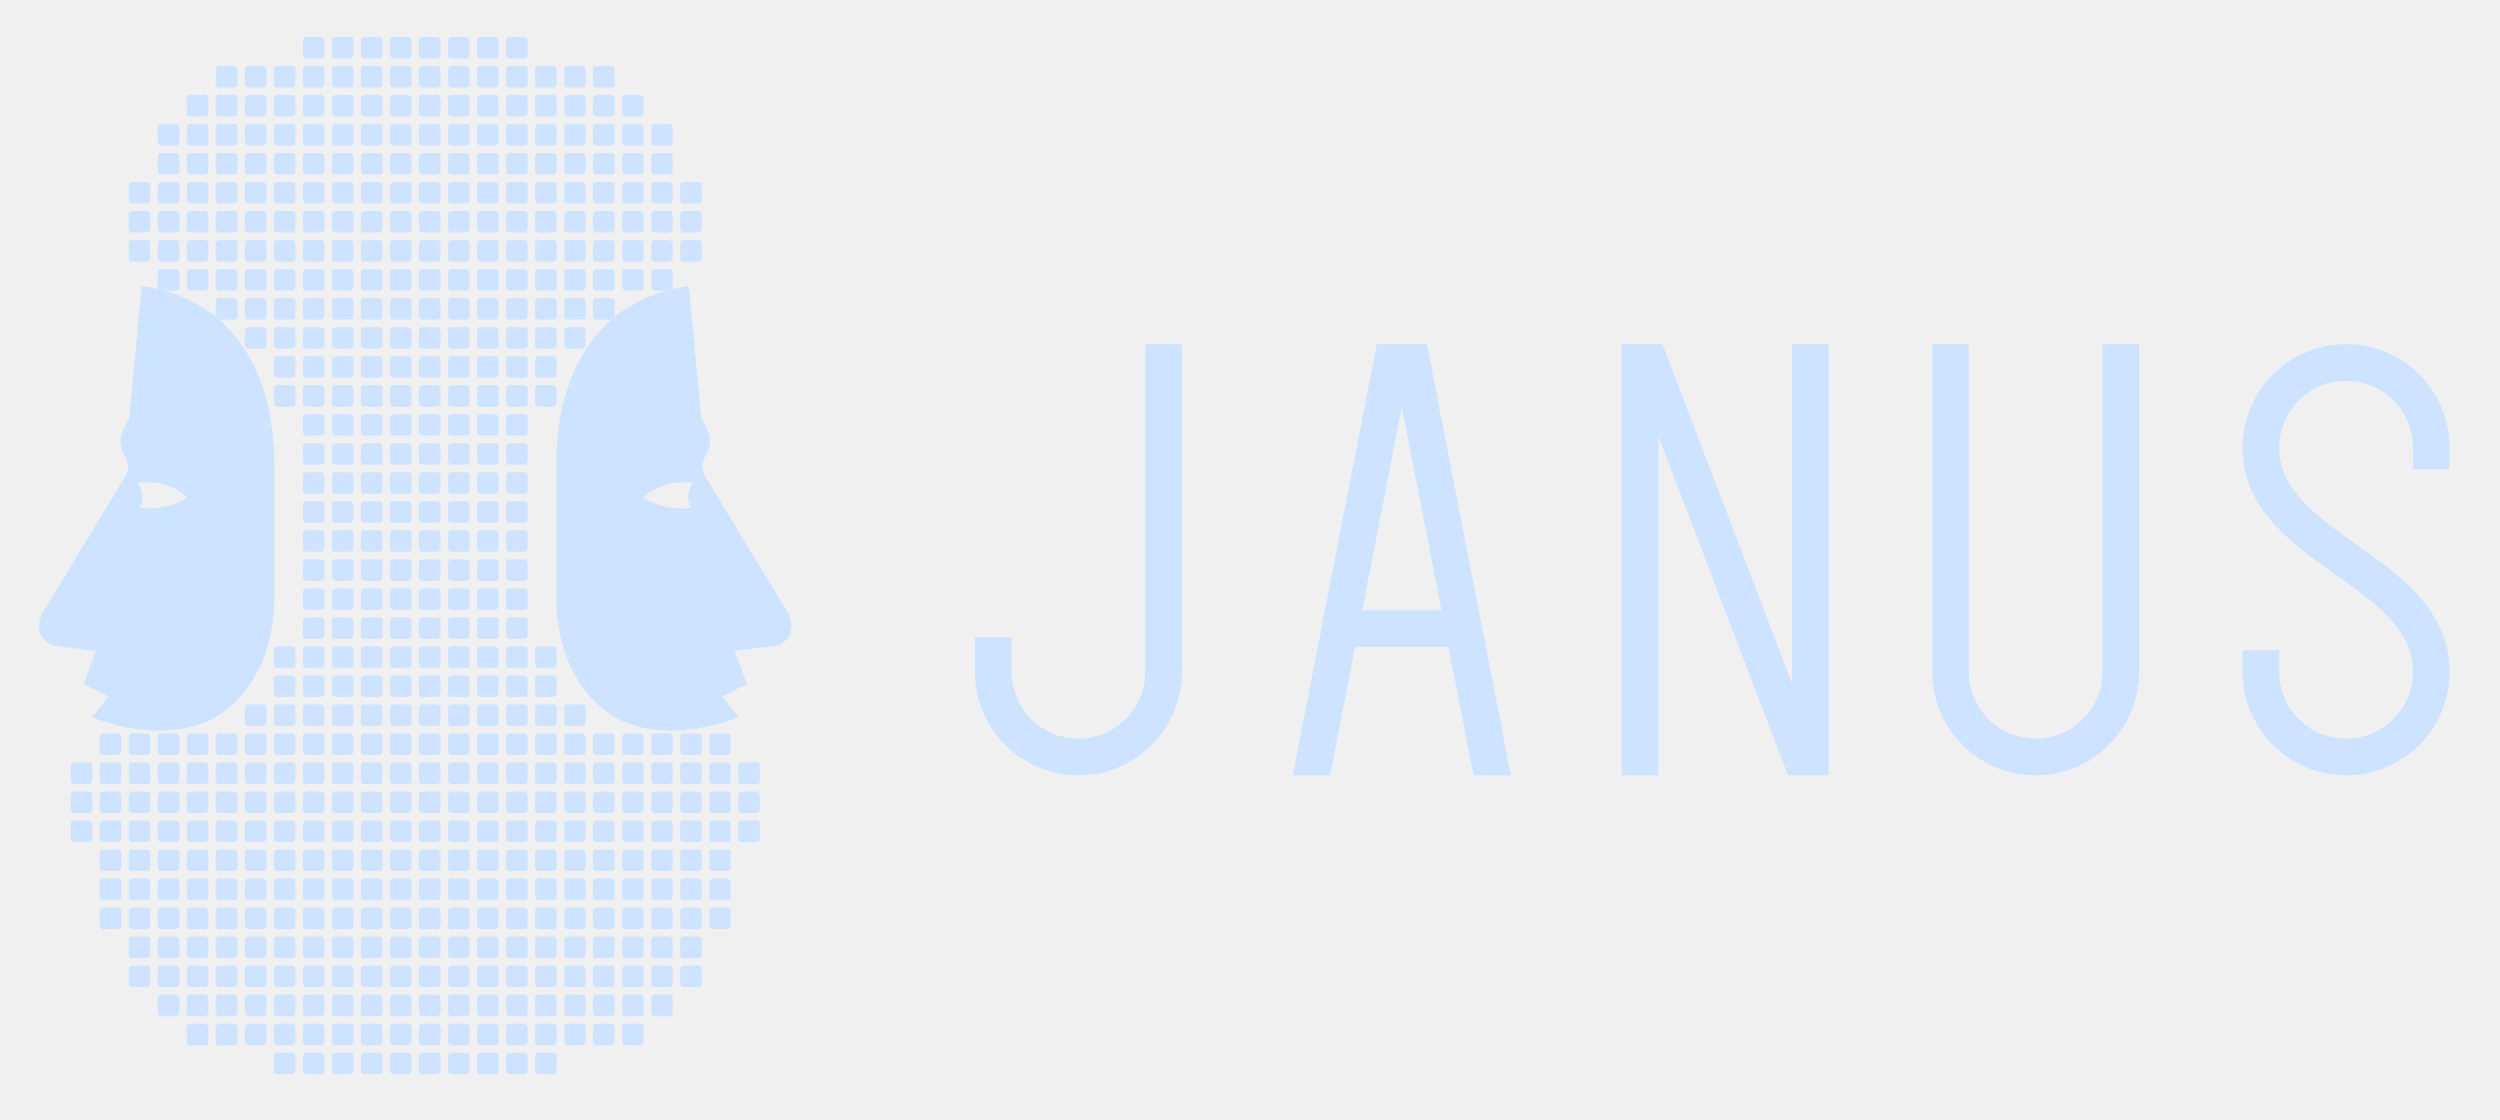
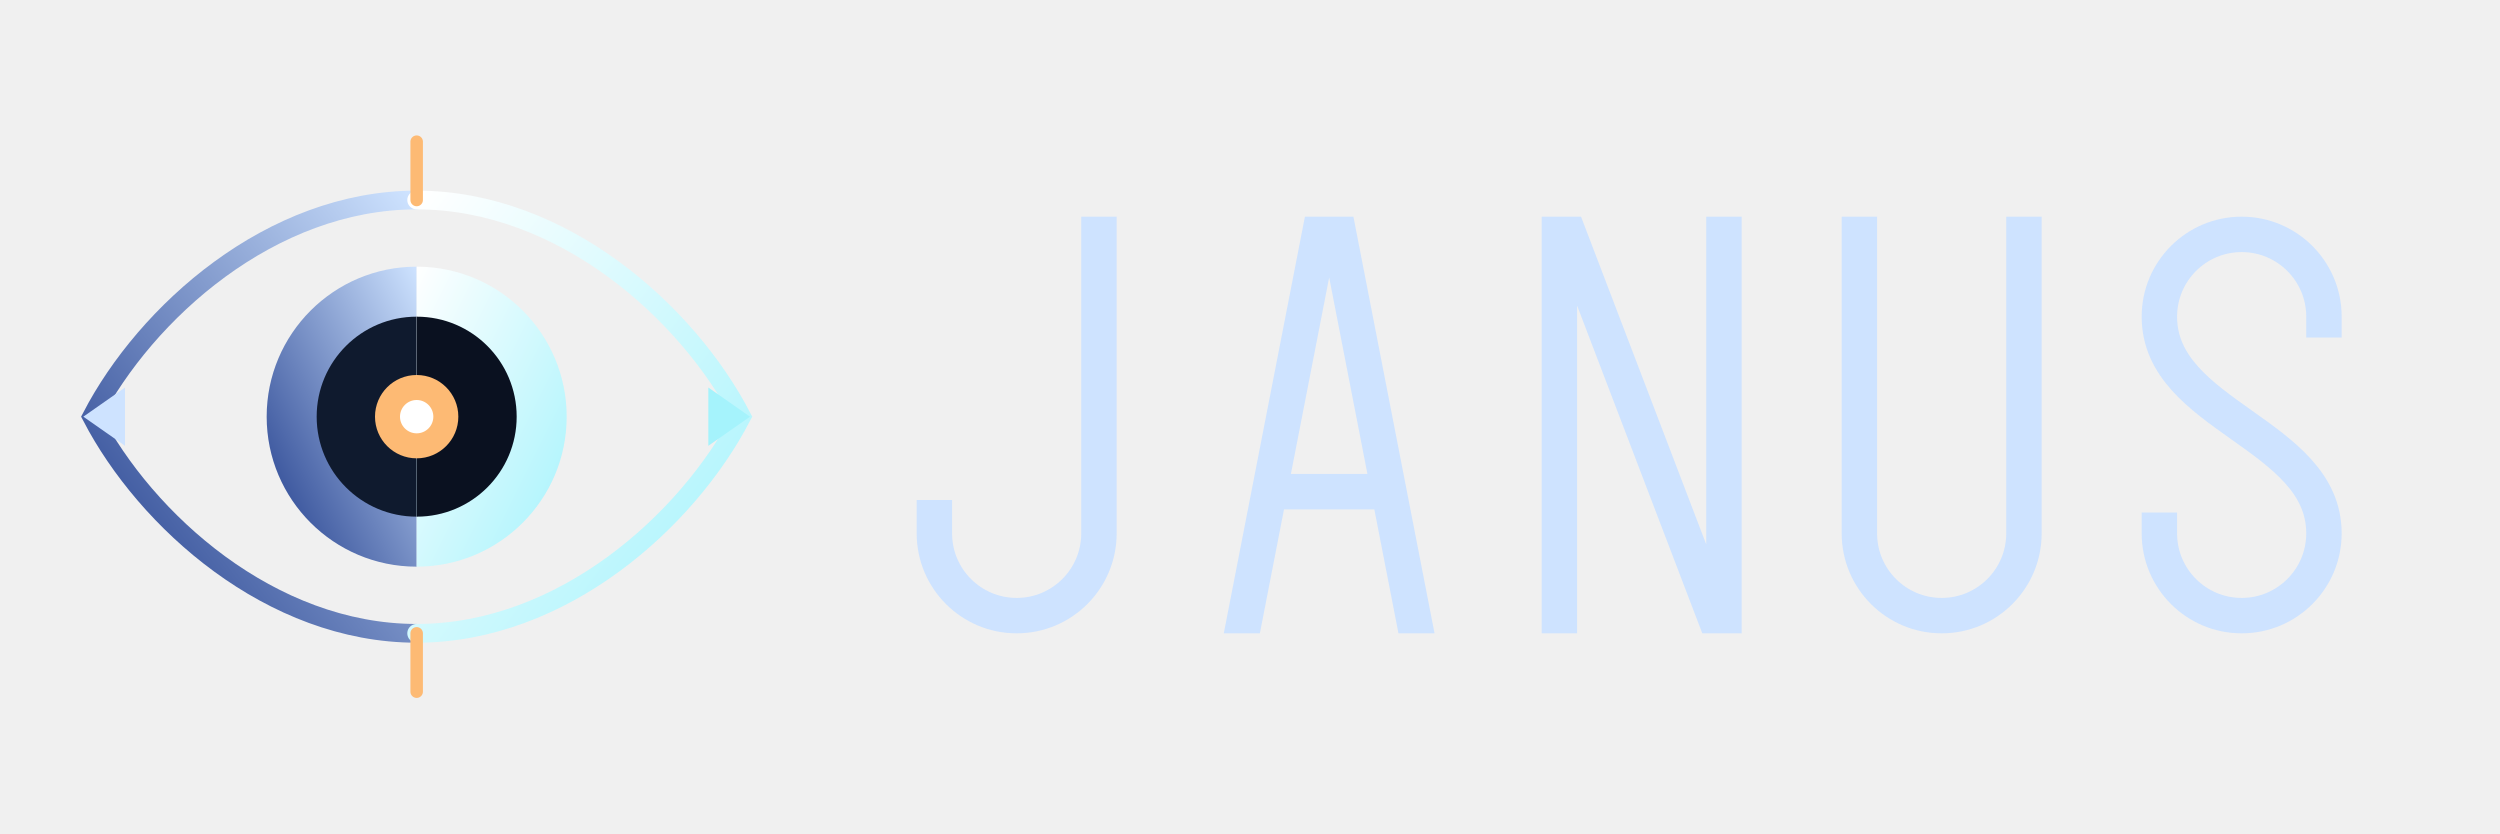
- <svg xmlns="http://www.w3.org/2000/svg" viewBox="-100 -8 602.68 270" width="603" height="270">
-   <g id="simbolo">
-     <g fill="#CEE3FF">
-       <rect x="-27.10" y="0.90" width="5.20" height="5.20" rx="0.8" />
-       <rect x="-20.10" y="0.90" width="5.20" height="5.20" rx="0.8" />
-       <rect x="-13.10" y="0.90" width="5.20" height="5.20" rx="0.8" />
-       <rect x="-6.10" y="0.90" width="5.20" height="5.20" rx="0.8" />
-       <rect x="0.90" y="0.90" width="5.20" height="5.20" rx="0.8" />
-       <rect x="7.90" y="0.90" width="5.20" height="5.20" rx="0.8" />
-       <rect x="14.90" y="0.90" width="5.20" height="5.20" rx="0.8" />
-       <rect x="21.90" y="0.90" width="5.20" height="5.20" rx="0.8" />
-       <rect x="-48.10" y="7.90" width="5.20" height="5.20" rx="0.8" />
-       <rect x="-41.10" y="7.90" width="5.20" height="5.20" rx="0.8" />
-       <rect x="-34.10" y="7.90" width="5.20" height="5.20" rx="0.8" />
-       <rect x="-27.10" y="7.90" width="5.20" height="5.20" rx="0.8" />
-       <rect x="-20.10" y="7.90" width="5.20" height="5.20" rx="0.8" />
-       <rect x="-13.10" y="7.90" width="5.20" height="5.20" rx="0.8" />
-       <rect x="-6.10" y="7.90" width="5.20" height="5.20" rx="0.8" />
-       <rect x="0.90" y="7.90" width="5.20" height="5.20" rx="0.8" />
-       <rect x="7.90" y="7.90" width="5.20" height="5.20" rx="0.8" />
-       <rect x="14.90" y="7.90" width="5.20" height="5.20" rx="0.8" />
-       <rect x="21.90" y="7.90" width="5.20" height="5.20" rx="0.8" />
-       <rect x="28.90" y="7.90" width="5.20" height="5.20" rx="0.8" />
-       <rect x="35.90" y="7.90" width="5.20" height="5.20" rx="0.8" />
-       <rect x="42.90" y="7.90" width="5.20" height="5.20" rx="0.8" />
-       <rect x="-55.10" y="14.90" width="5.20" height="5.20" rx="0.8" />
-       <rect x="-48.10" y="14.90" width="5.20" height="5.20" rx="0.8" />
-       <rect x="-41.10" y="14.90" width="5.20" height="5.20" rx="0.8" />
-       <rect x="-34.10" y="14.90" width="5.20" height="5.20" rx="0.8" />
-       <rect x="-27.10" y="14.90" width="5.20" height="5.20" rx="0.8" />
-       <rect x="-20.10" y="14.90" width="5.20" height="5.20" rx="0.8" />
-       <rect x="-13.10" y="14.90" width="5.20" height="5.20" rx="0.8" />
-       <rect x="-6.10" y="14.90" width="5.20" height="5.20" rx="0.8" />
-       <rect x="0.90" y="14.90" width="5.20" height="5.20" rx="0.8" />
-       <rect x="7.90" y="14.90" width="5.20" height="5.20" rx="0.8" />
-       <rect x="14.90" y="14.90" width="5.20" height="5.20" rx="0.8" />
-       <rect x="21.90" y="14.90" width="5.20" height="5.20" rx="0.8" />
-       <rect x="28.90" y="14.90" width="5.20" height="5.20" rx="0.8" />
-       <rect x="35.90" y="14.90" width="5.20" height="5.20" rx="0.8" />
-       <rect x="42.90" y="14.90" width="5.20" height="5.20" rx="0.8" />
-       <rect x="49.90" y="14.90" width="5.20" height="5.20" rx="0.8" />
-       <rect x="-62.10" y="21.90" width="5.20" height="5.20" rx="0.8" />
-       <rect x="-55.10" y="21.90" width="5.20" height="5.20" rx="0.8" />
-       <rect x="-48.10" y="21.90" width="5.20" height="5.20" rx="0.8" />
-       <rect x="-41.10" y="21.90" width="5.20" height="5.20" rx="0.8" />
-       <rect x="-34.10" y="21.90" width="5.20" height="5.20" rx="0.8" />
-       <rect x="-27.10" y="21.90" width="5.20" height="5.20" rx="0.8" />
-       <rect x="-20.10" y="21.90" width="5.20" height="5.20" rx="0.8" />
-       <rect x="-13.10" y="21.90" width="5.20" height="5.20" rx="0.8" />
-       <rect x="-6.10" y="21.90" width="5.20" height="5.20" rx="0.8" />
-       <rect x="0.90" y="21.90" width="5.20" height="5.20" rx="0.8" />
-       <rect x="7.90" y="21.90" width="5.20" height="5.20" rx="0.8" />
-       <rect x="14.90" y="21.90" width="5.20" height="5.20" rx="0.8" />
-       <rect x="21.90" y="21.90" width="5.20" height="5.20" rx="0.8" />
-       <rect x="28.90" y="21.90" width="5.20" height="5.20" rx="0.8" />
-       <rect x="35.90" y="21.90" width="5.20" height="5.20" rx="0.8" />
-       <rect x="42.90" y="21.90" width="5.20" height="5.20" rx="0.8" />
-       <rect x="49.90" y="21.90" width="5.20" height="5.20" rx="0.8" />
-       <rect x="56.90" y="21.90" width="5.20" height="5.20" rx="0.8" />
-       <rect x="-62.10" y="28.90" width="5.20" height="5.20" rx="0.8" />
-       <rect x="-55.10" y="28.90" width="5.20" height="5.20" rx="0.8" />
-       <rect x="-48.10" y="28.90" width="5.20" height="5.20" rx="0.8" />
-       <rect x="-41.10" y="28.90" width="5.20" height="5.20" rx="0.8" />
-       <rect x="-34.10" y="28.90" width="5.20" height="5.20" rx="0.8" />
-       <rect x="-27.10" y="28.90" width="5.20" height="5.20" rx="0.8" />
-       <rect x="-20.10" y="28.90" width="5.20" height="5.20" rx="0.8" />
-       <rect x="-13.10" y="28.90" width="5.20" height="5.20" rx="0.8" />
-       <rect x="-6.10" y="28.90" width="5.20" height="5.20" rx="0.8" />
-       <rect x="0.90" y="28.90" width="5.20" height="5.20" rx="0.8" />
-       <rect x="7.90" y="28.90" width="5.20" height="5.20" rx="0.8" />
-       <rect x="14.90" y="28.90" width="5.20" height="5.20" rx="0.8" />
-       <rect x="21.90" y="28.90" width="5.20" height="5.20" rx="0.8" />
-       <rect x="28.90" y="28.90" width="5.20" height="5.20" rx="0.8" />
-       <rect x="35.90" y="28.90" width="5.20" height="5.20" rx="0.8" />
-       <rect x="42.90" y="28.90" width="5.20" height="5.20" rx="0.8" />
-       <rect x="49.90" y="28.90" width="5.20" height="5.20" rx="0.8" />
-       <rect x="56.90" y="28.90" width="5.20" height="5.20" rx="0.8" />
-       <rect x="-69.10" y="35.90" width="5.20" height="5.20" rx="0.8" />
-       <rect x="-62.10" y="35.90" width="5.20" height="5.20" rx="0.8" />
-       <rect x="-55.10" y="35.90" width="5.20" height="5.20" rx="0.8" />
-       <rect x="-48.10" y="35.90" width="5.20" height="5.20" rx="0.8" />
-       <rect x="-41.10" y="35.90" width="5.20" height="5.20" rx="0.8" />
-       <rect x="-34.10" y="35.90" width="5.20" height="5.20" rx="0.8" />
-       <rect x="-27.10" y="35.90" width="5.20" height="5.20" rx="0.8" />
-       <rect x="-20.10" y="35.90" width="5.20" height="5.20" rx="0.8" />
-       <rect x="-13.10" y="35.90" width="5.20" height="5.20" rx="0.8" />
-       <rect x="-6.10" y="35.90" width="5.20" height="5.20" rx="0.8" />
-       <rect x="0.90" y="35.90" width="5.20" height="5.20" rx="0.8" />
-       <rect x="7.90" y="35.90" width="5.20" height="5.20" rx="0.8" />
-       <rect x="14.90" y="35.90" width="5.20" height="5.20" rx="0.8" />
-       <rect x="21.90" y="35.90" width="5.20" height="5.20" rx="0.8" />
-       <rect x="28.90" y="35.90" width="5.20" height="5.20" rx="0.8" />
-       <rect x="35.90" y="35.90" width="5.20" height="5.20" rx="0.8" />
-       <rect x="42.90" y="35.90" width="5.20" height="5.20" rx="0.8" />
-       <rect x="49.90" y="35.90" width="5.20" height="5.20" rx="0.8" />
-       <rect x="56.90" y="35.90" width="5.20" height="5.20" rx="0.8" />
-       <rect x="63.90" y="35.90" width="5.20" height="5.20" rx="0.8" />
-       <rect x="-69.10" y="42.90" width="5.20" height="5.20" rx="0.8" />
-       <rect x="-62.10" y="42.90" width="5.20" height="5.20" rx="0.8" />
-       <rect x="-55.10" y="42.90" width="5.20" height="5.20" rx="0.8" />
-       <rect x="-48.10" y="42.90" width="5.20" height="5.20" rx="0.8" />
-       <rect x="-41.10" y="42.90" width="5.20" height="5.20" rx="0.8" />
-       <rect x="-34.10" y="42.90" width="5.20" height="5.20" rx="0.8" />
-       <rect x="-27.10" y="42.90" width="5.20" height="5.20" rx="0.8" />
-       <rect x="-20.10" y="42.90" width="5.20" height="5.20" rx="0.8" />
-       <rect x="-13.10" y="42.90" width="5.20" height="5.20" rx="0.8" />
-       <rect x="-6.10" y="42.90" width="5.20" height="5.20" rx="0.8" />
-       <rect x="0.90" y="42.90" width="5.20" height="5.20" rx="0.8" />
-       <rect x="7.90" y="42.90" width="5.20" height="5.20" rx="0.8" />
-       <rect x="14.90" y="42.90" width="5.20" height="5.20" rx="0.8" />
-       <rect x="21.90" y="42.90" width="5.20" height="5.20" rx="0.8" />
-       <rect x="28.90" y="42.90" width="5.20" height="5.20" rx="0.8" />
-       <rect x="35.90" y="42.90" width="5.20" height="5.20" rx="0.8" />
-       <rect x="42.90" y="42.90" width="5.20" height="5.20" rx="0.8" />
-       <rect x="49.90" y="42.90" width="5.20" height="5.20" rx="0.8" />
-       <rect x="56.90" y="42.90" width="5.20" height="5.20" rx="0.8" />
-       <rect x="63.90" y="42.90" width="5.20" height="5.20" rx="0.8" />
-       <rect x="-69.10" y="49.90" width="5.20" height="5.20" rx="0.8" />
-       <rect x="-62.10" y="49.90" width="5.20" height="5.20" rx="0.8" />
-       <rect x="-55.10" y="49.90" width="5.20" height="5.20" rx="0.8" />
-       <rect x="-48.10" y="49.90" width="5.20" height="5.20" rx="0.8" />
-       <rect x="-41.10" y="49.90" width="5.20" height="5.20" rx="0.8" />
-       <rect x="-34.10" y="49.90" width="5.20" height="5.20" rx="0.8" />
-       <rect x="-27.10" y="49.90" width="5.20" height="5.20" rx="0.8" />
-       <rect x="-20.10" y="49.90" width="5.20" height="5.20" rx="0.8" />
-       <rect x="-13.10" y="49.90" width="5.20" height="5.20" rx="0.8" />
-       <rect x="-6.10" y="49.90" width="5.20" height="5.20" rx="0.8" />
-       <rect x="0.90" y="49.90" width="5.20" height="5.20" rx="0.8" />
-       <rect x="7.90" y="49.90" width="5.20" height="5.20" rx="0.8" />
-       <rect x="14.90" y="49.90" width="5.20" height="5.20" rx="0.8" />
-       <rect x="21.90" y="49.90" width="5.20" height="5.20" rx="0.8" />
-       <rect x="28.90" y="49.90" width="5.20" height="5.20" rx="0.8" />
-       <rect x="35.90" y="49.90" width="5.20" height="5.20" rx="0.8" />
-       <rect x="42.90" y="49.90" width="5.20" height="5.20" rx="0.8" />
-       <rect x="49.90" y="49.90" width="5.20" height="5.20" rx="0.8" />
-       <rect x="56.90" y="49.90" width="5.20" height="5.20" rx="0.8" />
-       <rect x="63.90" y="49.90" width="5.20" height="5.20" rx="0.8" />
-       <rect x="-62.10" y="56.90" width="5.20" height="5.20" rx="0.8" />
-       <rect x="-55.10" y="56.90" width="5.20" height="5.20" rx="0.8" />
-       <rect x="-48.10" y="56.90" width="5.20" height="5.20" rx="0.8" />
-       <rect x="-41.10" y="56.90" width="5.20" height="5.20" rx="0.8" />
-       <rect x="-34.10" y="56.90" width="5.20" height="5.20" rx="0.8" />
-       <rect x="-27.10" y="56.90" width="5.20" height="5.20" rx="0.8" />
-       <rect x="-20.10" y="56.90" width="5.20" height="5.20" rx="0.8" />
-       <rect x="-13.10" y="56.90" width="5.20" height="5.20" rx="0.8" />
-       <rect x="-6.10" y="56.90" width="5.20" height="5.20" rx="0.8" />
-       <rect x="0.90" y="56.90" width="5.20" height="5.20" rx="0.8" />
-       <rect x="7.90" y="56.90" width="5.20" height="5.20" rx="0.8" />
-       <rect x="14.90" y="56.90" width="5.20" height="5.20" rx="0.8" />
-       <rect x="21.90" y="56.90" width="5.20" height="5.20" rx="0.8" />
-       <rect x="28.90" y="56.90" width="5.20" height="5.20" rx="0.8" />
-       <rect x="35.90" y="56.90" width="5.20" height="5.20" rx="0.8" />
-       <rect x="42.90" y="56.90" width="5.20" height="5.20" rx="0.8" />
-       <rect x="49.90" y="56.90" width="5.20" height="5.20" rx="0.8" />
-       <rect x="56.90" y="56.90" width="5.20" height="5.20" rx="0.8" />
-       <rect x="-48.10" y="63.90" width="5.20" height="5.20" rx="0.8" />
-       <rect x="-41.10" y="63.90" width="5.20" height="5.20" rx="0.8" />
-       <rect x="-34.10" y="63.90" width="5.20" height="5.20" rx="0.8" />
-       <rect x="-27.10" y="63.90" width="5.20" height="5.20" rx="0.8" />
-       <rect x="-20.10" y="63.90" width="5.20" height="5.20" rx="0.8" />
-       <rect x="-13.10" y="63.90" width="5.20" height="5.20" rx="0.8" />
-       <rect x="-6.10" y="63.90" width="5.20" height="5.20" rx="0.8" />
-       <rect x="0.90" y="63.90" width="5.20" height="5.20" rx="0.8" />
-       <rect x="7.90" y="63.90" width="5.20" height="5.20" rx="0.8" />
-       <rect x="14.90" y="63.90" width="5.20" height="5.20" rx="0.8" />
-       <rect x="21.90" y="63.90" width="5.20" height="5.20" rx="0.8" />
-       <rect x="28.90" y="63.90" width="5.20" height="5.20" rx="0.8" />
-       <rect x="35.90" y="63.90" width="5.20" height="5.20" rx="0.8" />
-       <rect x="42.90" y="63.90" width="5.20" height="5.20" rx="0.8" />
-       <rect x="-41.10" y="70.90" width="5.20" height="5.20" rx="0.8" />
-       <rect x="-34.10" y="70.90" width="5.20" height="5.20" rx="0.8" />
-       <rect x="-27.10" y="70.90" width="5.20" height="5.20" rx="0.8" />
-       <rect x="-20.10" y="70.90" width="5.20" height="5.20" rx="0.8" />
-       <rect x="-13.10" y="70.90" width="5.20" height="5.20" rx="0.8" />
-       <rect x="-6.10" y="70.90" width="5.20" height="5.20" rx="0.8" />
-       <rect x="0.90" y="70.90" width="5.20" height="5.20" rx="0.8" />
-       <rect x="7.90" y="70.90" width="5.20" height="5.20" rx="0.8" />
-       <rect x="14.90" y="70.90" width="5.20" height="5.20" rx="0.8" />
-       <rect x="21.90" y="70.90" width="5.20" height="5.20" rx="0.8" />
-       <rect x="28.90" y="70.90" width="5.20" height="5.20" rx="0.8" />
-       <rect x="35.90" y="70.90" width="5.20" height="5.20" rx="0.8" />
-       <rect x="-34.10" y="77.90" width="5.20" height="5.20" rx="0.8" />
-       <rect x="-27.10" y="77.90" width="5.20" height="5.20" rx="0.8" />
-       <rect x="-20.10" y="77.90" width="5.20" height="5.20" rx="0.8" />
-       <rect x="-13.10" y="77.90" width="5.20" height="5.20" rx="0.8" />
-       <rect x="-6.10" y="77.90" width="5.20" height="5.20" rx="0.8" />
-       <rect x="0.90" y="77.90" width="5.20" height="5.20" rx="0.8" />
-       <rect x="7.90" y="77.90" width="5.20" height="5.20" rx="0.8" />
-       <rect x="14.90" y="77.90" width="5.20" height="5.20" rx="0.8" />
-       <rect x="21.90" y="77.90" width="5.20" height="5.20" rx="0.8" />
-       <rect x="28.90" y="77.90" width="5.20" height="5.20" rx="0.8" />
-       <rect x="-34.10" y="84.90" width="5.20" height="5.20" rx="0.8" />
-       <rect x="-27.10" y="84.90" width="5.20" height="5.20" rx="0.8" />
-       <rect x="-20.10" y="84.90" width="5.20" height="5.20" rx="0.8" />
-       <rect x="-13.10" y="84.90" width="5.20" height="5.20" rx="0.8" />
-       <rect x="-6.10" y="84.90" width="5.20" height="5.20" rx="0.8" />
-       <rect x="0.90" y="84.90" width="5.20" height="5.20" rx="0.8" />
-       <rect x="7.90" y="84.90" width="5.20" height="5.20" rx="0.8" />
-       <rect x="14.90" y="84.90" width="5.20" height="5.20" rx="0.8" />
-       <rect x="21.90" y="84.90" width="5.20" height="5.20" rx="0.8" />
-       <rect x="28.90" y="84.90" width="5.20" height="5.20" rx="0.8" />
-       <rect x="-27.10" y="91.90" width="5.20" height="5.20" rx="0.8" />
-       <rect x="-20.10" y="91.90" width="5.20" height="5.20" rx="0.8" />
-       <rect x="-13.10" y="91.90" width="5.20" height="5.20" rx="0.8" />
-       <rect x="-6.10" y="91.90" width="5.20" height="5.20" rx="0.8" />
-       <rect x="0.90" y="91.90" width="5.20" height="5.20" rx="0.8" />
-       <rect x="7.90" y="91.90" width="5.20" height="5.20" rx="0.8" />
-       <rect x="14.90" y="91.90" width="5.20" height="5.20" rx="0.8" />
-       <rect x="21.90" y="91.90" width="5.20" height="5.20" rx="0.8" />
-       <rect x="-27.10" y="98.90" width="5.20" height="5.20" rx="0.8" />
-       <rect x="-20.10" y="98.90" width="5.20" height="5.20" rx="0.8" />
-       <rect x="-13.10" y="98.90" width="5.20" height="5.20" rx="0.8" />
-       <rect x="-6.10" y="98.90" width="5.20" height="5.20" rx="0.8" />
-       <rect x="0.90" y="98.90" width="5.20" height="5.20" rx="0.8" />
-       <rect x="7.90" y="98.90" width="5.20" height="5.20" rx="0.8" />
-       <rect x="14.90" y="98.90" width="5.20" height="5.20" rx="0.8" />
-       <rect x="21.90" y="98.90" width="5.20" height="5.20" rx="0.8" />
-       <rect x="-27.10" y="105.90" width="5.20" height="5.20" rx="0.8" />
-       <rect x="-20.10" y="105.90" width="5.20" height="5.20" rx="0.8" />
-       <rect x="-13.10" y="105.90" width="5.20" height="5.20" rx="0.8" />
-       <rect x="-6.10" y="105.90" width="5.20" height="5.20" rx="0.8" />
-       <rect x="0.90" y="105.90" width="5.20" height="5.20" rx="0.8" />
-       <rect x="7.90" y="105.90" width="5.20" height="5.20" rx="0.8" />
-       <rect x="14.90" y="105.90" width="5.20" height="5.20" rx="0.8" />
-       <rect x="21.90" y="105.90" width="5.20" height="5.20" rx="0.8" />
-       <rect x="-27.10" y="112.90" width="5.20" height="5.20" rx="0.8" />
-       <rect x="-20.10" y="112.90" width="5.20" height="5.20" rx="0.8" />
-       <rect x="-13.10" y="112.90" width="5.20" height="5.20" rx="0.8" />
-       <rect x="-6.10" y="112.90" width="5.20" height="5.20" rx="0.8" />
-       <rect x="0.90" y="112.90" width="5.20" height="5.20" rx="0.8" />
-       <rect x="7.90" y="112.90" width="5.20" height="5.20" rx="0.8" />
-       <rect x="14.90" y="112.90" width="5.20" height="5.20" rx="0.8" />
-       <rect x="21.90" y="112.90" width="5.20" height="5.20" rx="0.8" />
-       <rect x="-27.10" y="119.90" width="5.20" height="5.20" rx="0.8" />
-       <rect x="-20.10" y="119.90" width="5.20" height="5.20" rx="0.8" />
-       <rect x="-13.10" y="119.90" width="5.20" height="5.20" rx="0.8" />
-       <rect x="-6.10" y="119.90" width="5.20" height="5.20" rx="0.8" />
-       <rect x="0.90" y="119.90" width="5.20" height="5.20" rx="0.8" />
-       <rect x="7.90" y="119.90" width="5.20" height="5.20" rx="0.8" />
-       <rect x="14.90" y="119.90" width="5.20" height="5.20" rx="0.8" />
-       <rect x="21.90" y="119.90" width="5.20" height="5.20" rx="0.8" />
-       <rect x="-27.10" y="126.90" width="5.20" height="5.20" rx="0.8" />
-       <rect x="-20.10" y="126.90" width="5.20" height="5.20" rx="0.8" />
-       <rect x="-13.10" y="126.90" width="5.20" height="5.20" rx="0.8" />
-       <rect x="-6.10" y="126.90" width="5.20" height="5.20" rx="0.8" />
-       <rect x="0.90" y="126.90" width="5.20" height="5.20" rx="0.8" />
-       <rect x="7.90" y="126.90" width="5.20" height="5.20" rx="0.8" />
-       <rect x="14.90" y="126.90" width="5.20" height="5.20" rx="0.8" />
-       <rect x="21.90" y="126.90" width="5.20" height="5.20" rx="0.8" />
-       <rect x="-27.10" y="133.90" width="5.20" height="5.20" rx="0.8" />
-       <rect x="-20.10" y="133.90" width="5.20" height="5.20" rx="0.8" />
-       <rect x="-13.10" y="133.90" width="5.20" height="5.20" rx="0.8" />
-       <rect x="-6.10" y="133.90" width="5.20" height="5.20" rx="0.8" />
-       <rect x="0.90" y="133.90" width="5.20" height="5.20" rx="0.8" />
-       <rect x="7.90" y="133.90" width="5.20" height="5.20" rx="0.8" />
-       <rect x="14.90" y="133.90" width="5.20" height="5.20" rx="0.8" />
-       <rect x="21.90" y="133.90" width="5.20" height="5.20" rx="0.8" />
-       <rect x="-27.10" y="140.90" width="5.20" height="5.20" rx="0.8" />
-       <rect x="-20.10" y="140.90" width="5.20" height="5.20" rx="0.8" />
-       <rect x="-13.10" y="140.90" width="5.20" height="5.20" rx="0.8" />
-       <rect x="-6.10" y="140.90" width="5.20" height="5.20" rx="0.8" />
-       <rect x="0.90" y="140.90" width="5.20" height="5.20" rx="0.8" />
-       <rect x="7.90" y="140.90" width="5.20" height="5.20" rx="0.8" />
-       <rect x="14.90" y="140.90" width="5.20" height="5.20" rx="0.8" />
-       <rect x="21.90" y="140.90" width="5.20" height="5.20" rx="0.8" />
-       <rect x="-34.10" y="147.90" width="5.20" height="5.20" rx="0.8" />
-       <rect x="-27.10" y="147.90" width="5.20" height="5.20" rx="0.8" />
-       <rect x="-20.10" y="147.90" width="5.20" height="5.20" rx="0.8" />
-       <rect x="-13.10" y="147.90" width="5.20" height="5.20" rx="0.8" />
-       <rect x="-6.10" y="147.90" width="5.20" height="5.20" rx="0.8" />
-       <rect x="0.90" y="147.90" width="5.20" height="5.20" rx="0.8" />
-       <rect x="7.90" y="147.90" width="5.20" height="5.20" rx="0.8" />
-       <rect x="14.90" y="147.90" width="5.20" height="5.20" rx="0.8" />
-       <rect x="21.90" y="147.90" width="5.20" height="5.20" rx="0.8" />
-       <rect x="28.90" y="147.90" width="5.20" height="5.20" rx="0.8" />
-       <rect x="-34.10" y="154.90" width="5.20" height="5.20" rx="0.8" />
-       <rect x="-27.10" y="154.90" width="5.20" height="5.20" rx="0.8" />
-       <rect x="-20.10" y="154.90" width="5.20" height="5.20" rx="0.8" />
-       <rect x="-13.10" y="154.90" width="5.20" height="5.20" rx="0.8" />
-       <rect x="-6.10" y="154.90" width="5.20" height="5.20" rx="0.8" />
-       <rect x="0.90" y="154.90" width="5.20" height="5.20" rx="0.8" />
-       <rect x="7.90" y="154.90" width="5.20" height="5.20" rx="0.8" />
-       <rect x="14.90" y="154.90" width="5.20" height="5.20" rx="0.8" />
-       <rect x="21.90" y="154.90" width="5.20" height="5.20" rx="0.8" />
-       <rect x="28.90" y="154.90" width="5.20" height="5.20" rx="0.8" />
-       <rect x="-41.10" y="161.90" width="5.20" height="5.20" rx="0.8" />
-       <rect x="-34.10" y="161.90" width="5.20" height="5.20" rx="0.8" />
-       <rect x="-27.10" y="161.90" width="5.20" height="5.20" rx="0.8" />
-       <rect x="-20.10" y="161.90" width="5.20" height="5.20" rx="0.8" />
-       <rect x="-13.10" y="161.90" width="5.20" height="5.20" rx="0.8" />
-       <rect x="-6.10" y="161.90" width="5.20" height="5.20" rx="0.8" />
-       <rect x="0.90" y="161.90" width="5.20" height="5.20" rx="0.8" />
-       <rect x="7.90" y="161.90" width="5.20" height="5.20" rx="0.8" />
-       <rect x="14.90" y="161.90" width="5.20" height="5.20" rx="0.8" />
-       <rect x="21.90" y="161.90" width="5.20" height="5.20" rx="0.8" />
-       <rect x="28.90" y="161.90" width="5.20" height="5.20" rx="0.8" />
-       <rect x="35.90" y="161.90" width="5.20" height="5.20" rx="0.8" />
-       <rect x="-76.10" y="168.90" width="5.20" height="5.20" rx="0.8" />
-       <rect x="-69.10" y="168.90" width="5.20" height="5.20" rx="0.8" />
-       <rect x="-62.10" y="168.90" width="5.20" height="5.20" rx="0.8" />
-       <rect x="-55.10" y="168.90" width="5.20" height="5.20" rx="0.8" />
-       <rect x="-48.10" y="168.90" width="5.20" height="5.20" rx="0.8" />
-       <rect x="-41.10" y="168.90" width="5.20" height="5.20" rx="0.8" />
-       <rect x="-34.10" y="168.90" width="5.20" height="5.20" rx="0.8" />
-       <rect x="-27.10" y="168.90" width="5.20" height="5.20" rx="0.8" />
-       <rect x="-20.10" y="168.90" width="5.20" height="5.20" rx="0.8" />
-       <rect x="-13.10" y="168.90" width="5.20" height="5.20" rx="0.8" />
-       <rect x="-6.10" y="168.90" width="5.20" height="5.20" rx="0.8" />
-       <rect x="0.90" y="168.90" width="5.20" height="5.20" rx="0.8" />
-       <rect x="7.90" y="168.90" width="5.20" height="5.20" rx="0.8" />
-       <rect x="14.90" y="168.90" width="5.20" height="5.20" rx="0.8" />
-       <rect x="21.90" y="168.90" width="5.20" height="5.20" rx="0.8" />
-       <rect x="28.90" y="168.90" width="5.20" height="5.20" rx="0.8" />
-       <rect x="35.90" y="168.90" width="5.20" height="5.20" rx="0.8" />
-       <rect x="42.90" y="168.90" width="5.20" height="5.20" rx="0.8" />
-       <rect x="49.90" y="168.90" width="5.20" height="5.20" rx="0.8" />
-       <rect x="56.90" y="168.90" width="5.20" height="5.20" rx="0.8" />
-       <rect x="63.90" y="168.90" width="5.20" height="5.20" rx="0.8" />
-       <rect x="70.90" y="168.90" width="5.20" height="5.20" rx="0.8" />
-       <rect x="-83.10" y="175.90" width="5.20" height="5.20" rx="0.8" />
-       <rect x="-76.10" y="175.90" width="5.20" height="5.20" rx="0.8" />
-       <rect x="-69.10" y="175.90" width="5.20" height="5.20" rx="0.8" />
-       <rect x="-62.10" y="175.90" width="5.20" height="5.20" rx="0.8" />
-       <rect x="-55.10" y="175.90" width="5.20" height="5.20" rx="0.8" />
-       <rect x="-48.10" y="175.90" width="5.20" height="5.20" rx="0.8" />
-       <rect x="-41.10" y="175.90" width="5.20" height="5.20" rx="0.8" />
-       <rect x="-34.10" y="175.90" width="5.20" height="5.20" rx="0.8" />
-       <rect x="-27.10" y="175.90" width="5.20" height="5.20" rx="0.8" />
-       <rect x="-20.10" y="175.90" width="5.20" height="5.20" rx="0.8" />
-       <rect x="-13.10" y="175.90" width="5.20" height="5.20" rx="0.8" />
-       <rect x="-6.10" y="175.90" width="5.20" height="5.20" rx="0.8" />
-       <rect x="0.90" y="175.90" width="5.20" height="5.20" rx="0.8" />
-       <rect x="7.90" y="175.90" width="5.20" height="5.20" rx="0.8" />
-       <rect x="14.90" y="175.90" width="5.20" height="5.20" rx="0.8" />
-       <rect x="21.90" y="175.90" width="5.20" height="5.20" rx="0.8" />
-       <rect x="28.90" y="175.90" width="5.20" height="5.20" rx="0.8" />
-       <rect x="35.90" y="175.90" width="5.20" height="5.20" rx="0.8" />
-       <rect x="42.90" y="175.90" width="5.20" height="5.20" rx="0.8" />
-       <rect x="49.90" y="175.90" width="5.20" height="5.20" rx="0.8" />
-       <rect x="56.90" y="175.90" width="5.20" height="5.20" rx="0.8" />
-       <rect x="63.90" y="175.90" width="5.20" height="5.20" rx="0.8" />
-       <rect x="70.90" y="175.90" width="5.20" height="5.20" rx="0.8" />
-       <rect x="77.90" y="175.90" width="5.20" height="5.20" rx="0.8" />
-       <rect x="-83.10" y="182.90" width="5.20" height="5.20" rx="0.8" />
-       <rect x="-76.10" y="182.90" width="5.20" height="5.20" rx="0.8" />
-       <rect x="-69.10" y="182.90" width="5.20" height="5.20" rx="0.8" />
-       <rect x="-62.10" y="182.90" width="5.20" height="5.20" rx="0.8" />
-       <rect x="-55.10" y="182.90" width="5.20" height="5.20" rx="0.8" />
-       <rect x="-48.10" y="182.90" width="5.20" height="5.20" rx="0.8" />
-       <rect x="-41.10" y="182.90" width="5.20" height="5.20" rx="0.8" />
-       <rect x="-34.10" y="182.90" width="5.20" height="5.20" rx="0.8" />
-       <rect x="-27.10" y="182.90" width="5.20" height="5.20" rx="0.8" />
-       <rect x="-20.10" y="182.90" width="5.20" height="5.20" rx="0.8" />
-       <rect x="-13.10" y="182.90" width="5.20" height="5.20" rx="0.8" />
-       <rect x="-6.10" y="182.90" width="5.20" height="5.20" rx="0.8" />
-       <rect x="0.90" y="182.90" width="5.20" height="5.20" rx="0.8" />
-       <rect x="7.90" y="182.90" width="5.20" height="5.20" rx="0.8" />
-       <rect x="14.90" y="182.90" width="5.20" height="5.20" rx="0.8" />
-       <rect x="21.90" y="182.90" width="5.20" height="5.20" rx="0.8" />
-       <rect x="28.90" y="182.90" width="5.20" height="5.20" rx="0.8" />
-       <rect x="35.90" y="182.90" width="5.20" height="5.20" rx="0.8" />
-       <rect x="42.90" y="182.90" width="5.20" height="5.20" rx="0.8" />
-       <rect x="49.90" y="182.90" width="5.20" height="5.20" rx="0.8" />
-       <rect x="56.90" y="182.90" width="5.20" height="5.20" rx="0.8" />
-       <rect x="63.90" y="182.90" width="5.20" height="5.20" rx="0.8" />
-       <rect x="70.90" y="182.90" width="5.20" height="5.20" rx="0.8" />
-       <rect x="77.90" y="182.90" width="5.20" height="5.20" rx="0.8" />
-       <rect x="-83.10" y="189.90" width="5.20" height="5.20" rx="0.8" />
-       <rect x="-76.10" y="189.90" width="5.20" height="5.20" rx="0.8" />
-       <rect x="-69.10" y="189.90" width="5.20" height="5.20" rx="0.8" />
-       <rect x="-62.10" y="189.90" width="5.20" height="5.20" rx="0.8" />
-       <rect x="-55.10" y="189.90" width="5.20" height="5.20" rx="0.8" />
-       <rect x="-48.10" y="189.90" width="5.20" height="5.20" rx="0.8" />
-       <rect x="-41.10" y="189.90" width="5.20" height="5.20" rx="0.8" />
-       <rect x="-34.10" y="189.90" width="5.20" height="5.20" rx="0.8" />
-       <rect x="-27.10" y="189.90" width="5.20" height="5.20" rx="0.8" />
-       <rect x="-20.10" y="189.90" width="5.20" height="5.20" rx="0.8" />
-       <rect x="-13.10" y="189.90" width="5.20" height="5.20" rx="0.8" />
-       <rect x="-6.10" y="189.90" width="5.20" height="5.20" rx="0.8" />
-       <rect x="0.90" y="189.90" width="5.20" height="5.20" rx="0.8" />
-       <rect x="7.90" y="189.90" width="5.20" height="5.20" rx="0.8" />
-       <rect x="14.90" y="189.90" width="5.20" height="5.20" rx="0.8" />
-       <rect x="21.90" y="189.90" width="5.20" height="5.20" rx="0.8" />
-       <rect x="28.90" y="189.90" width="5.20" height="5.20" rx="0.8" />
-       <rect x="35.90" y="189.90" width="5.20" height="5.20" rx="0.8" />
-       <rect x="42.90" y="189.90" width="5.20" height="5.20" rx="0.8" />
-       <rect x="49.90" y="189.90" width="5.20" height="5.20" rx="0.8" />
-       <rect x="56.90" y="189.90" width="5.20" height="5.20" rx="0.8" />
-       <rect x="63.90" y="189.90" width="5.20" height="5.20" rx="0.8" />
-       <rect x="70.90" y="189.90" width="5.20" height="5.20" rx="0.8" />
-       <rect x="77.90" y="189.90" width="5.20" height="5.20" rx="0.8" />
-       <rect x="-76.10" y="196.90" width="5.20" height="5.20" rx="0.8" />
-       <rect x="-69.10" y="196.90" width="5.20" height="5.20" rx="0.8" />
-       <rect x="-62.10" y="196.90" width="5.20" height="5.20" rx="0.8" />
-       <rect x="-55.10" y="196.90" width="5.20" height="5.20" rx="0.8" />
-       <rect x="-48.10" y="196.90" width="5.20" height="5.20" rx="0.8" />
-       <rect x="-41.10" y="196.90" width="5.20" height="5.20" rx="0.8" />
-       <rect x="-34.10" y="196.90" width="5.20" height="5.20" rx="0.8" />
-       <rect x="-27.10" y="196.90" width="5.20" height="5.20" rx="0.8" />
-       <rect x="-20.10" y="196.90" width="5.20" height="5.20" rx="0.8" />
-       <rect x="-13.10" y="196.90" width="5.20" height="5.20" rx="0.8" />
-       <rect x="-6.10" y="196.90" width="5.20" height="5.20" rx="0.8" />
-       <rect x="0.90" y="196.90" width="5.20" height="5.20" rx="0.8" />
-       <rect x="7.90" y="196.90" width="5.20" height="5.20" rx="0.8" />
-       <rect x="14.90" y="196.90" width="5.20" height="5.20" rx="0.8" />
-       <rect x="21.90" y="196.90" width="5.20" height="5.20" rx="0.8" />
-       <rect x="28.90" y="196.90" width="5.20" height="5.20" rx="0.8" />
-       <rect x="35.90" y="196.90" width="5.20" height="5.20" rx="0.8" />
-       <rect x="42.90" y="196.90" width="5.20" height="5.20" rx="0.8" />
-       <rect x="49.90" y="196.90" width="5.20" height="5.20" rx="0.8" />
-       <rect x="56.90" y="196.90" width="5.20" height="5.20" rx="0.8" />
-       <rect x="63.90" y="196.90" width="5.20" height="5.20" rx="0.8" />
-       <rect x="70.90" y="196.90" width="5.20" height="5.20" rx="0.8" />
-       <rect x="-76.10" y="203.90" width="5.20" height="5.20" rx="0.8" />
-       <rect x="-69.10" y="203.90" width="5.20" height="5.20" rx="0.8" />
-       <rect x="-62.10" y="203.90" width="5.20" height="5.20" rx="0.8" />
-       <rect x="-55.10" y="203.90" width="5.20" height="5.20" rx="0.8" />
-       <rect x="-48.10" y="203.90" width="5.20" height="5.20" rx="0.8" />
-       <rect x="-41.10" y="203.90" width="5.20" height="5.20" rx="0.8" />
-       <rect x="-34.10" y="203.90" width="5.20" height="5.20" rx="0.8" />
-       <rect x="-27.10" y="203.90" width="5.20" height="5.20" rx="0.8" />
-       <rect x="-20.10" y="203.90" width="5.20" height="5.20" rx="0.8" />
-       <rect x="-13.10" y="203.90" width="5.20" height="5.20" rx="0.8" />
-       <rect x="-6.10" y="203.90" width="5.20" height="5.20" rx="0.8" />
-       <rect x="0.90" y="203.90" width="5.20" height="5.20" rx="0.8" />
-       <rect x="7.90" y="203.90" width="5.20" height="5.20" rx="0.8" />
-       <rect x="14.90" y="203.90" width="5.20" height="5.20" rx="0.8" />
-       <rect x="21.90" y="203.90" width="5.20" height="5.20" rx="0.8" />
-       <rect x="28.90" y="203.90" width="5.20" height="5.20" rx="0.8" />
-       <rect x="35.90" y="203.90" width="5.20" height="5.20" rx="0.8" />
-       <rect x="42.90" y="203.90" width="5.20" height="5.20" rx="0.8" />
-       <rect x="49.90" y="203.90" width="5.20" height="5.20" rx="0.8" />
-       <rect x="56.90" y="203.90" width="5.20" height="5.20" rx="0.8" />
-       <rect x="63.90" y="203.90" width="5.20" height="5.20" rx="0.8" />
-       <rect x="70.90" y="203.90" width="5.20" height="5.20" rx="0.8" />
-       <rect x="-76.10" y="210.90" width="5.20" height="5.20" rx="0.8" />
-       <rect x="-69.10" y="210.90" width="5.20" height="5.20" rx="0.8" />
-       <rect x="-62.10" y="210.90" width="5.20" height="5.20" rx="0.8" />
-       <rect x="-55.10" y="210.90" width="5.20" height="5.20" rx="0.8" />
-       <rect x="-48.10" y="210.90" width="5.20" height="5.20" rx="0.8" />
-       <rect x="-41.10" y="210.90" width="5.20" height="5.20" rx="0.8" />
-       <rect x="-34.10" y="210.90" width="5.20" height="5.20" rx="0.8" />
-       <rect x="-27.10" y="210.90" width="5.20" height="5.20" rx="0.8" />
-       <rect x="-20.10" y="210.90" width="5.20" height="5.20" rx="0.8" />
-       <rect x="-13.10" y="210.90" width="5.20" height="5.20" rx="0.8" />
-       <rect x="-6.10" y="210.90" width="5.20" height="5.20" rx="0.8" />
-       <rect x="0.90" y="210.90" width="5.20" height="5.20" rx="0.8" />
-       <rect x="7.90" y="210.90" width="5.20" height="5.20" rx="0.8" />
-       <rect x="14.90" y="210.90" width="5.20" height="5.20" rx="0.8" />
-       <rect x="21.90" y="210.90" width="5.20" height="5.20" rx="0.8" />
-       <rect x="28.90" y="210.90" width="5.20" height="5.20" rx="0.8" />
-       <rect x="35.90" y="210.90" width="5.20" height="5.20" rx="0.8" />
-       <rect x="42.90" y="210.90" width="5.20" height="5.20" rx="0.8" />
-       <rect x="49.90" y="210.90" width="5.20" height="5.20" rx="0.8" />
-       <rect x="56.90" y="210.90" width="5.20" height="5.20" rx="0.8" />
-       <rect x="63.90" y="210.90" width="5.20" height="5.20" rx="0.8" />
-       <rect x="70.90" y="210.90" width="5.20" height="5.20" rx="0.8" />
-       <rect x="-69.10" y="217.90" width="5.20" height="5.20" rx="0.8" />
-       <rect x="-62.10" y="217.90" width="5.20" height="5.20" rx="0.8" />
-       <rect x="-55.10" y="217.90" width="5.20" height="5.20" rx="0.8" />
-       <rect x="-48.10" y="217.90" width="5.20" height="5.20" rx="0.8" />
-       <rect x="-41.10" y="217.90" width="5.20" height="5.20" rx="0.8" />
-       <rect x="-34.10" y="217.90" width="5.20" height="5.20" rx="0.8" />
-       <rect x="-27.10" y="217.90" width="5.20" height="5.20" rx="0.8" />
-       <rect x="-20.10" y="217.90" width="5.20" height="5.20" rx="0.8" />
-       <rect x="-13.10" y="217.90" width="5.20" height="5.20" rx="0.8" />
-       <rect x="-6.10" y="217.90" width="5.20" height="5.20" rx="0.8" />
-       <rect x="0.90" y="217.90" width="5.20" height="5.20" rx="0.8" />
-       <rect x="7.90" y="217.90" width="5.20" height="5.20" rx="0.8" />
-       <rect x="14.90" y="217.90" width="5.20" height="5.20" rx="0.8" />
-       <rect x="21.90" y="217.90" width="5.20" height="5.20" rx="0.8" />
-       <rect x="28.90" y="217.90" width="5.20" height="5.20" rx="0.8" />
-       <rect x="35.90" y="217.90" width="5.20" height="5.20" rx="0.8" />
-       <rect x="42.90" y="217.90" width="5.20" height="5.20" rx="0.8" />
-       <rect x="49.90" y="217.90" width="5.20" height="5.20" rx="0.8" />
-       <rect x="56.90" y="217.90" width="5.20" height="5.20" rx="0.8" />
-       <rect x="63.90" y="217.90" width="5.20" height="5.20" rx="0.8" />
-       <rect x="-69.10" y="224.90" width="5.20" height="5.20" rx="0.8" />
-       <rect x="-62.10" y="224.90" width="5.20" height="5.20" rx="0.8" />
-       <rect x="-55.10" y="224.90" width="5.20" height="5.20" rx="0.8" />
-       <rect x="-48.10" y="224.90" width="5.20" height="5.20" rx="0.8" />
-       <rect x="-41.10" y="224.90" width="5.20" height="5.20" rx="0.8" />
-       <rect x="-34.10" y="224.90" width="5.20" height="5.20" rx="0.8" />
-       <rect x="-27.10" y="224.90" width="5.20" height="5.20" rx="0.8" />
-       <rect x="-20.10" y="224.90" width="5.20" height="5.20" rx="0.8" />
-       <rect x="-13.10" y="224.90" width="5.20" height="5.20" rx="0.8" />
-       <rect x="-6.10" y="224.90" width="5.20" height="5.20" rx="0.8" />
-       <rect x="0.90" y="224.90" width="5.20" height="5.20" rx="0.8" />
-       <rect x="7.90" y="224.90" width="5.20" height="5.20" rx="0.8" />
-       <rect x="14.90" y="224.90" width="5.20" height="5.20" rx="0.8" />
-       <rect x="21.90" y="224.90" width="5.20" height="5.20" rx="0.8" />
-       <rect x="28.90" y="224.90" width="5.20" height="5.20" rx="0.8" />
-       <rect x="35.90" y="224.90" width="5.20" height="5.20" rx="0.8" />
-       <rect x="42.90" y="224.90" width="5.20" height="5.20" rx="0.8" />
-       <rect x="49.90" y="224.90" width="5.20" height="5.20" rx="0.8" />
-       <rect x="56.90" y="224.90" width="5.20" height="5.20" rx="0.8" />
-       <rect x="63.90" y="224.90" width="5.20" height="5.20" rx="0.8" />
-       <rect x="-62.10" y="231.90" width="5.20" height="5.20" rx="0.8" />
-       <rect x="-55.10" y="231.90" width="5.20" height="5.20" rx="0.8" />
-       <rect x="-48.10" y="231.90" width="5.20" height="5.20" rx="0.8" />
-       <rect x="-41.10" y="231.90" width="5.20" height="5.20" rx="0.8" />
-       <rect x="-34.10" y="231.90" width="5.20" height="5.20" rx="0.8" />
-       <rect x="-27.10" y="231.90" width="5.20" height="5.20" rx="0.8" />
-       <rect x="-20.10" y="231.90" width="5.20" height="5.20" rx="0.8" />
-       <rect x="-13.10" y="231.90" width="5.20" height="5.20" rx="0.8" />
-       <rect x="-6.10" y="231.90" width="5.20" height="5.20" rx="0.8" />
-       <rect x="0.90" y="231.90" width="5.20" height="5.20" rx="0.8" />
-       <rect x="7.90" y="231.90" width="5.20" height="5.20" rx="0.8" />
-       <rect x="14.90" y="231.90" width="5.20" height="5.20" rx="0.8" />
-       <rect x="21.90" y="231.90" width="5.20" height="5.20" rx="0.8" />
-       <rect x="28.90" y="231.90" width="5.20" height="5.20" rx="0.8" />
-       <rect x="35.90" y="231.90" width="5.20" height="5.20" rx="0.8" />
-       <rect x="42.90" y="231.90" width="5.20" height="5.20" rx="0.8" />
-       <rect x="49.90" y="231.90" width="5.20" height="5.20" rx="0.8" />
-       <rect x="56.90" y="231.90" width="5.20" height="5.20" rx="0.8" />
-       <rect x="-55.10" y="238.90" width="5.20" height="5.20" rx="0.8" />
-       <rect x="-48.10" y="238.90" width="5.20" height="5.20" rx="0.8" />
-       <rect x="-41.10" y="238.90" width="5.20" height="5.20" rx="0.8" />
-       <rect x="-34.10" y="238.90" width="5.20" height="5.20" rx="0.8" />
-       <rect x="-27.10" y="238.90" width="5.20" height="5.20" rx="0.8" />
-       <rect x="-20.10" y="238.90" width="5.20" height="5.20" rx="0.8" />
-       <rect x="-13.10" y="238.90" width="5.20" height="5.20" rx="0.8" />
-       <rect x="-6.10" y="238.90" width="5.20" height="5.20" rx="0.8" />
-       <rect x="0.90" y="238.90" width="5.20" height="5.20" rx="0.8" />
-       <rect x="7.90" y="238.90" width="5.20" height="5.20" rx="0.8" />
-       <rect x="14.90" y="238.90" width="5.20" height="5.20" rx="0.8" />
-       <rect x="21.90" y="238.90" width="5.20" height="5.20" rx="0.8" />
-       <rect x="28.90" y="238.90" width="5.20" height="5.20" rx="0.8" />
-       <rect x="35.90" y="238.90" width="5.20" height="5.20" rx="0.8" />
-       <rect x="42.90" y="238.90" width="5.20" height="5.20" rx="0.8" />
-       <rect x="49.90" y="238.90" width="5.20" height="5.20" rx="0.8" />
-       <rect x="-34.10" y="245.90" width="5.20" height="5.20" rx="0.8" />
-       <rect x="-27.10" y="245.90" width="5.20" height="5.20" rx="0.8" />
-       <rect x="-20.10" y="245.90" width="5.20" height="5.20" rx="0.8" />
-       <rect x="-13.10" y="245.90" width="5.20" height="5.20" rx="0.8" />
-       <rect x="-6.10" y="245.90" width="5.20" height="5.20" rx="0.8" />
-       <rect x="0.90" y="245.90" width="5.20" height="5.20" rx="0.8" />
-       <rect x="7.90" y="245.90" width="5.20" height="5.20" rx="0.8" />
-       <rect x="14.90" y="245.90" width="5.20" height="5.20" rx="0.8" />
-       <rect x="21.90" y="245.90" width="5.20" height="5.20" rx="0.8" />
-       <rect x="28.90" y="245.90" width="5.20" height="5.20" rx="0.8" />
+ <svg xmlns="http://www.w3.org/2000/svg" viewBox="0 0 600 200" width="600" height="200">
+   <g transform="translate(0, 0)">
+     <g id="simbolo">
+       <defs>
+         <linearGradient id="h-claro-s-pass" x1="100%" y1="0%" x2="0%" y2="100%">
+           <stop offset="0%" stop-color="#CEE3FF" />
+           <stop offset="100%" stop-color="#1E3A8A" />
+         </linearGradient>
+         <linearGradient id="h-claro-s-fut" x1="0%" y1="0%" x2="100%" y2="100%">
+           <stop offset="0%" stop-color="#FFFFFF" />
+           <stop offset="100%" stop-color="#A5F3FC" />
+         </linearGradient>
+       </defs>
+       <path d="M 100, 48 C 65, 48 35, 75 22, 100 C 35, 125 65, 152 100, 152" fill="none" stroke="url(#h-claro-s-pass)" stroke-width="4.5" stroke-linecap="round" />
+       <path d="M 100, 48 C 135, 48 165, 75 178, 100 C 165, 125 135, 152 100, 152" fill="none" stroke="url(#h-claro-s-fut)" stroke-width="4.5" stroke-linecap="round" />
+       <path d="M 100, 64 A 36,36 0 0,0 100, 136 Z" fill="url(#h-claro-s-pass)" />
+       <path d="M 100, 76 A 24,24 0 0,0 100, 124 Z" fill="#0F1A2E" />
+       <path d="M 100, 64 A 36,36 0 0,1 100, 136 Z" fill="url(#h-claro-s-fut)" />
+       <path d="M 100, 76 A 24,24 0 0,1 100, 124 Z" fill="#0A1120" />
+       <line x1="100" y1="34" x2="100" y2="48" stroke="#FDBA74" stroke-width="3" stroke-linecap="round" />
+       <line x1="100" y1="152" x2="100" y2="166" stroke="#FDBA74" stroke-width="3" stroke-linecap="round" />
+       <path d="M 20, 100 L 30, 93 L 30, 107 Z" fill="#CEE3FF" />
+       <path d="M 180, 100 L 170, 93 L 170, 107 Z" fill="#A5F3FC" />
+       <circle cx="100" cy="100" r="10" fill="#FDBA74" />
+       <circle cx="100" cy="100" r="4" fill="#FFFFFF" />
    </g>
-     <path d="M66.00,61.00 L69.00,93.00 C71.00,96.00 72.00,99.00 70.00,102.00 C69.00,104.00 69.00,105.00 70.00,107.00 L90.00,140.00 C92.00,144.00 90.00,148.00 85.00,148.00 L77.00,149.00 L80.00,157.00 L74.00,160.00 L78.00,165.00 C70.00,168.00 60.00,170.00 50.00,166.00 C40.00,161.00 34.00,150.00 34.00,136.00 L34.00,104.00 C34.00,82.00 44.00,64.00 66.00,61.00 Z M55.00,112.00 C59.00,108.50 63.00,108.00 67.00,108.50 C65.50,110.50 65.50,112.50 66.50,114.50 C62.00,115.00 58.00,114.00 55.00,112.00 Z" fill="#CEE3FF" fill-rule="evenodd" />
-     <path d="M-66.00,61.00 L-69.00,93.00 C-71.00,96.00 -72.00,99.00 -70.00,102.00 C-69.00,104.00 -69.00,105.00 -70.00,107.00 L-90.00,140.00 C-92.00,144.00 -90.00,148.00 -85.00,148.00 L-77.00,149.00 L-80.00,157.00 L-74.00,160.00 L-78.00,165.00 C-70.00,168.00 -60.00,170.00 -50.00,166.00 C-40.00,161.00 -34.00,150.00 -34.00,136.00 L-34.00,104.00 C-34.00,82.00 -44.00,64.00 -66.00,61.00 Z M-55.00,112.00 C-59.00,108.50 -63.00,108.00 -67.00,108.50 C-65.50,110.50 -65.50,112.50 -66.50,114.50 C-62.00,115.00 -58.00,114.00 -55.00,112.00 Z" fill="#CEE3FF" fill-rule="evenodd" />
  </g>
-   <g id="nome">
-     <clipPath id="h1">
-       <rect x="-10" y="0" width="362" height="100" />
-     </clipPath>
-     <g transform="translate(135,75) scale(1.04)">
-       <g clip-path="url(#h1)" fill="none" stroke="#CEE3FF" stroke-width="8.5" stroke-linejoin="miter" stroke-miterlimit="12">
+   <g transform="translate(220, 52) scale(1.0)">
+     <g id="nome">
+       <clipPath id="h-claro-w">
+         <rect x="-10" y="0" width="362" height="100" />
+       </clipPath>
+       <g clip-path="url(#h-claro-w)" fill="none" stroke="#CEE3FF" stroke-width="8.5" stroke-linejoin="miter" stroke-miterlimit="12">
        <path transform="translate(0,0)" d="M43.75,-20 L43.75,76.0 A19.75,19.75 0 0 1 4.25,76.0 L4.25,68.0" />
        <path transform="translate(72,0)" d="M-1.75,140 L27.0,-7.65 L55.75,140 M10.8,66.0 L43.2,66.0" />
        <path transform="translate(150,0)" d="M4.25,130 L4.25,-1.7 L43.75,101.7 L43.75,-30" />
        <path transform="translate(222,0)" d="M4.25,-20 L4.25,76.0 A19.75,19.75 0 0 0 43.75,76.0 L43.75,-20" />
        <path transform="translate(294,0)" d="M43.75,29.0 L43.75,24.0 A19.75,19.75 0 0 0 4.25,24.0 C4.25,48.0 43.75,52.0 43.75,76.0 A19.75,19.75 0 0 1 4.25,76.0 L4.25,71.0" />
      </g>
    </g>
  </g>
</svg>
